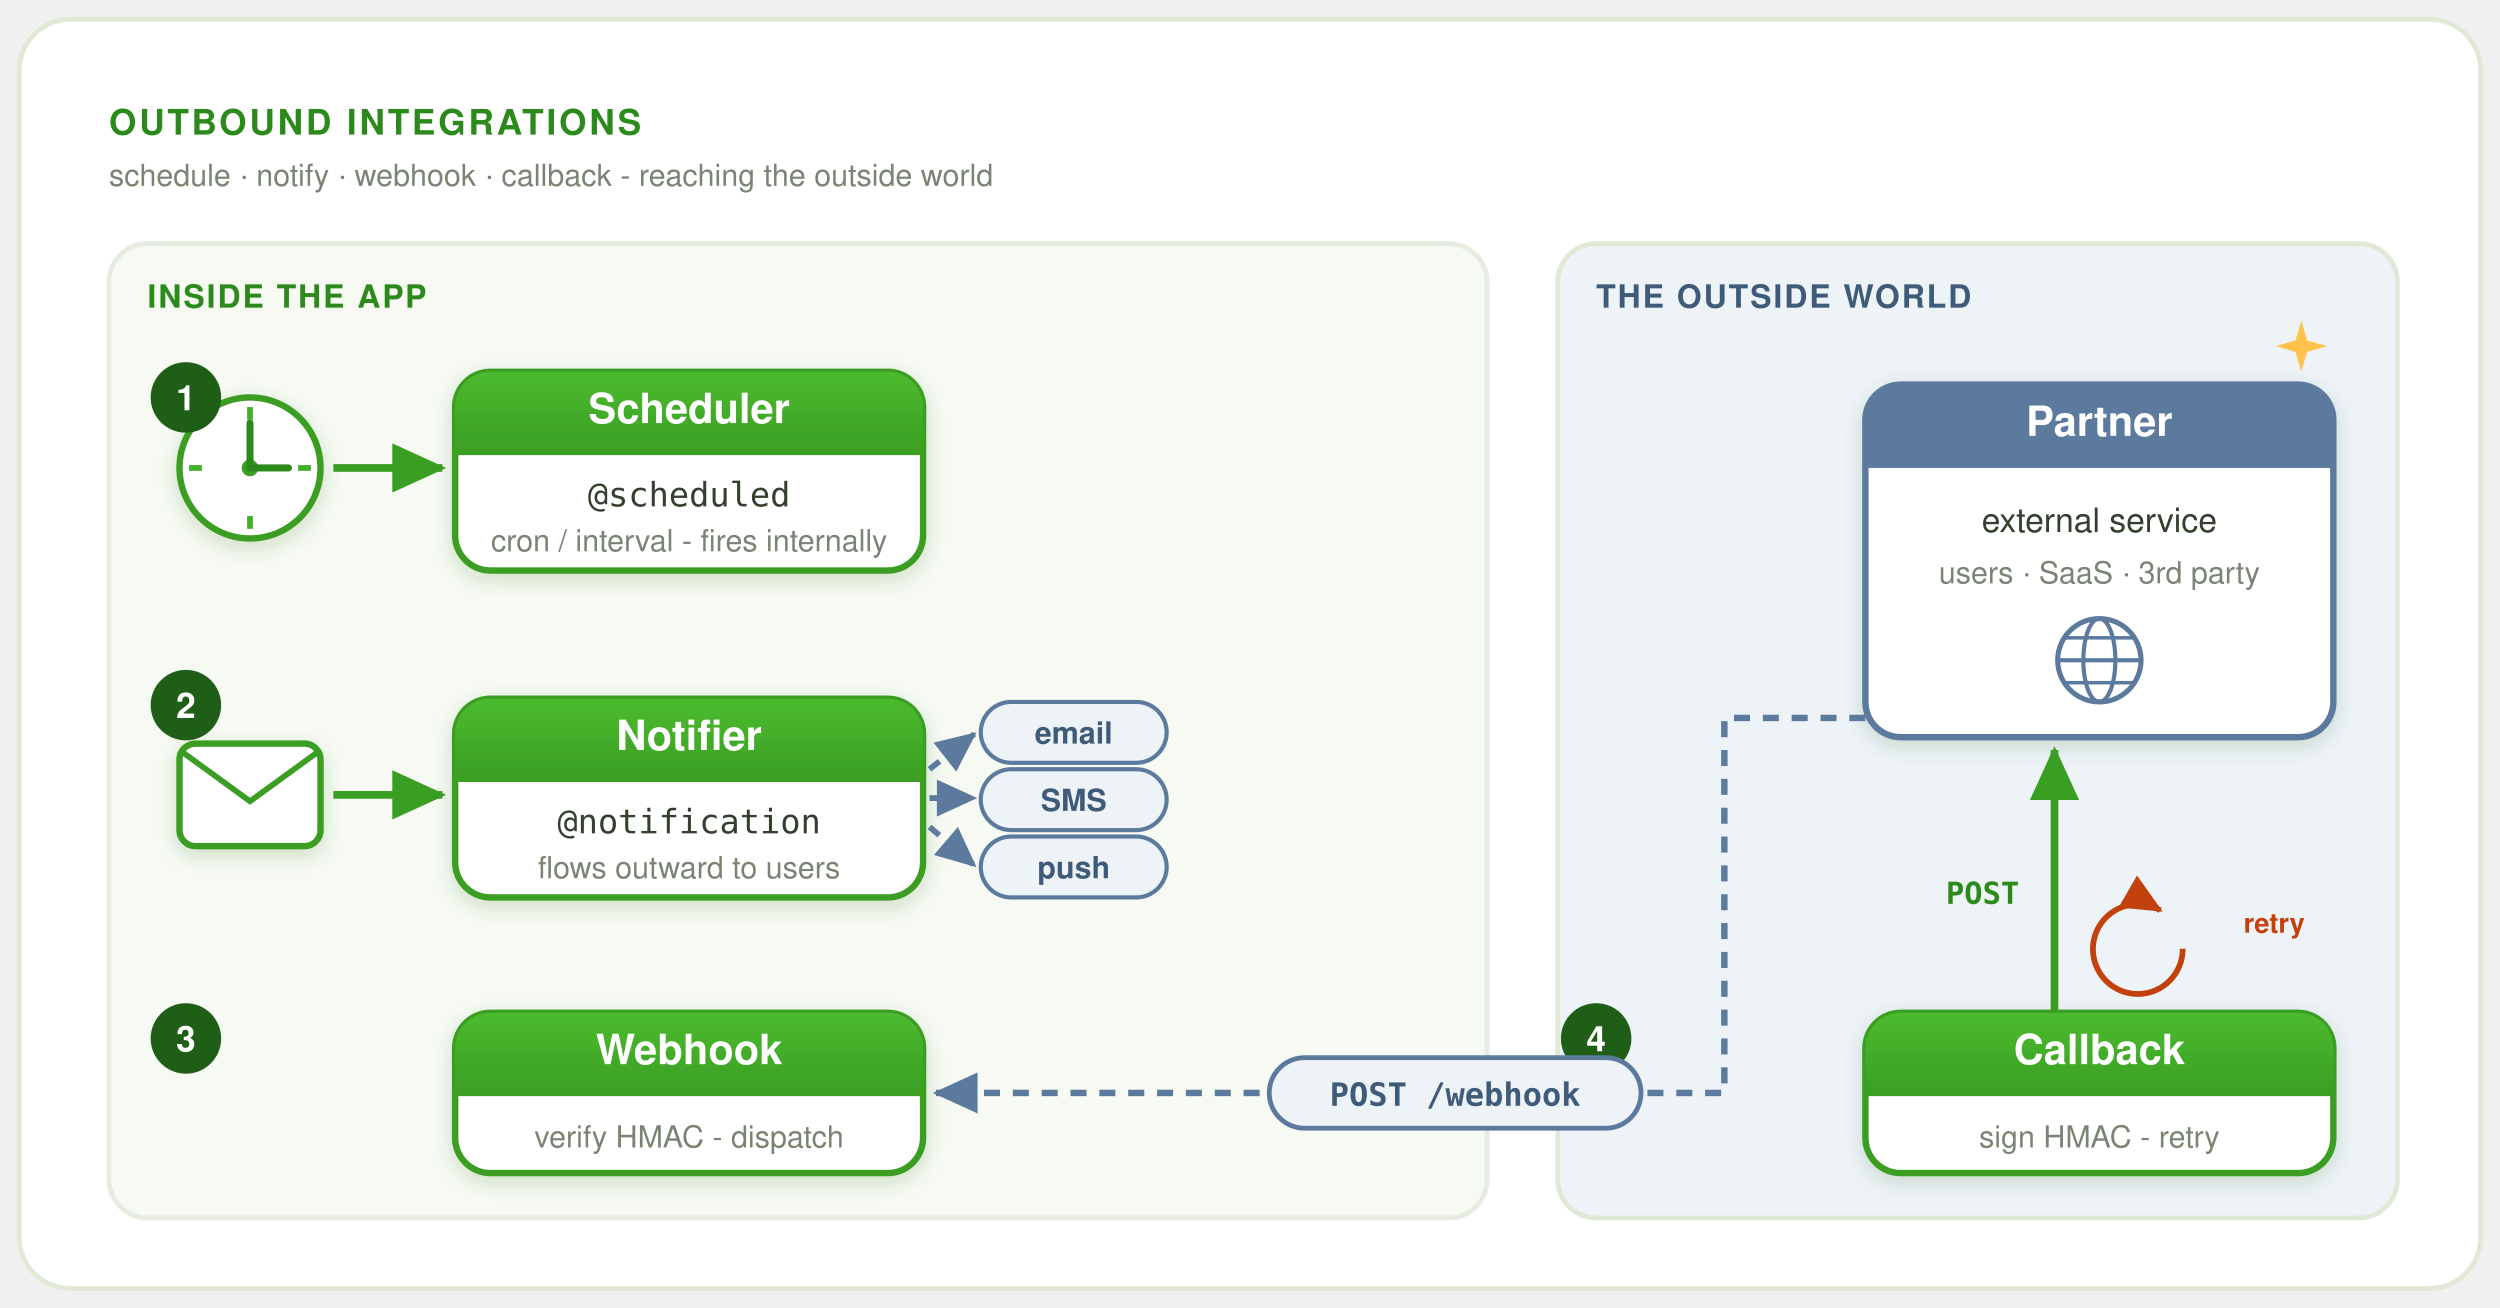
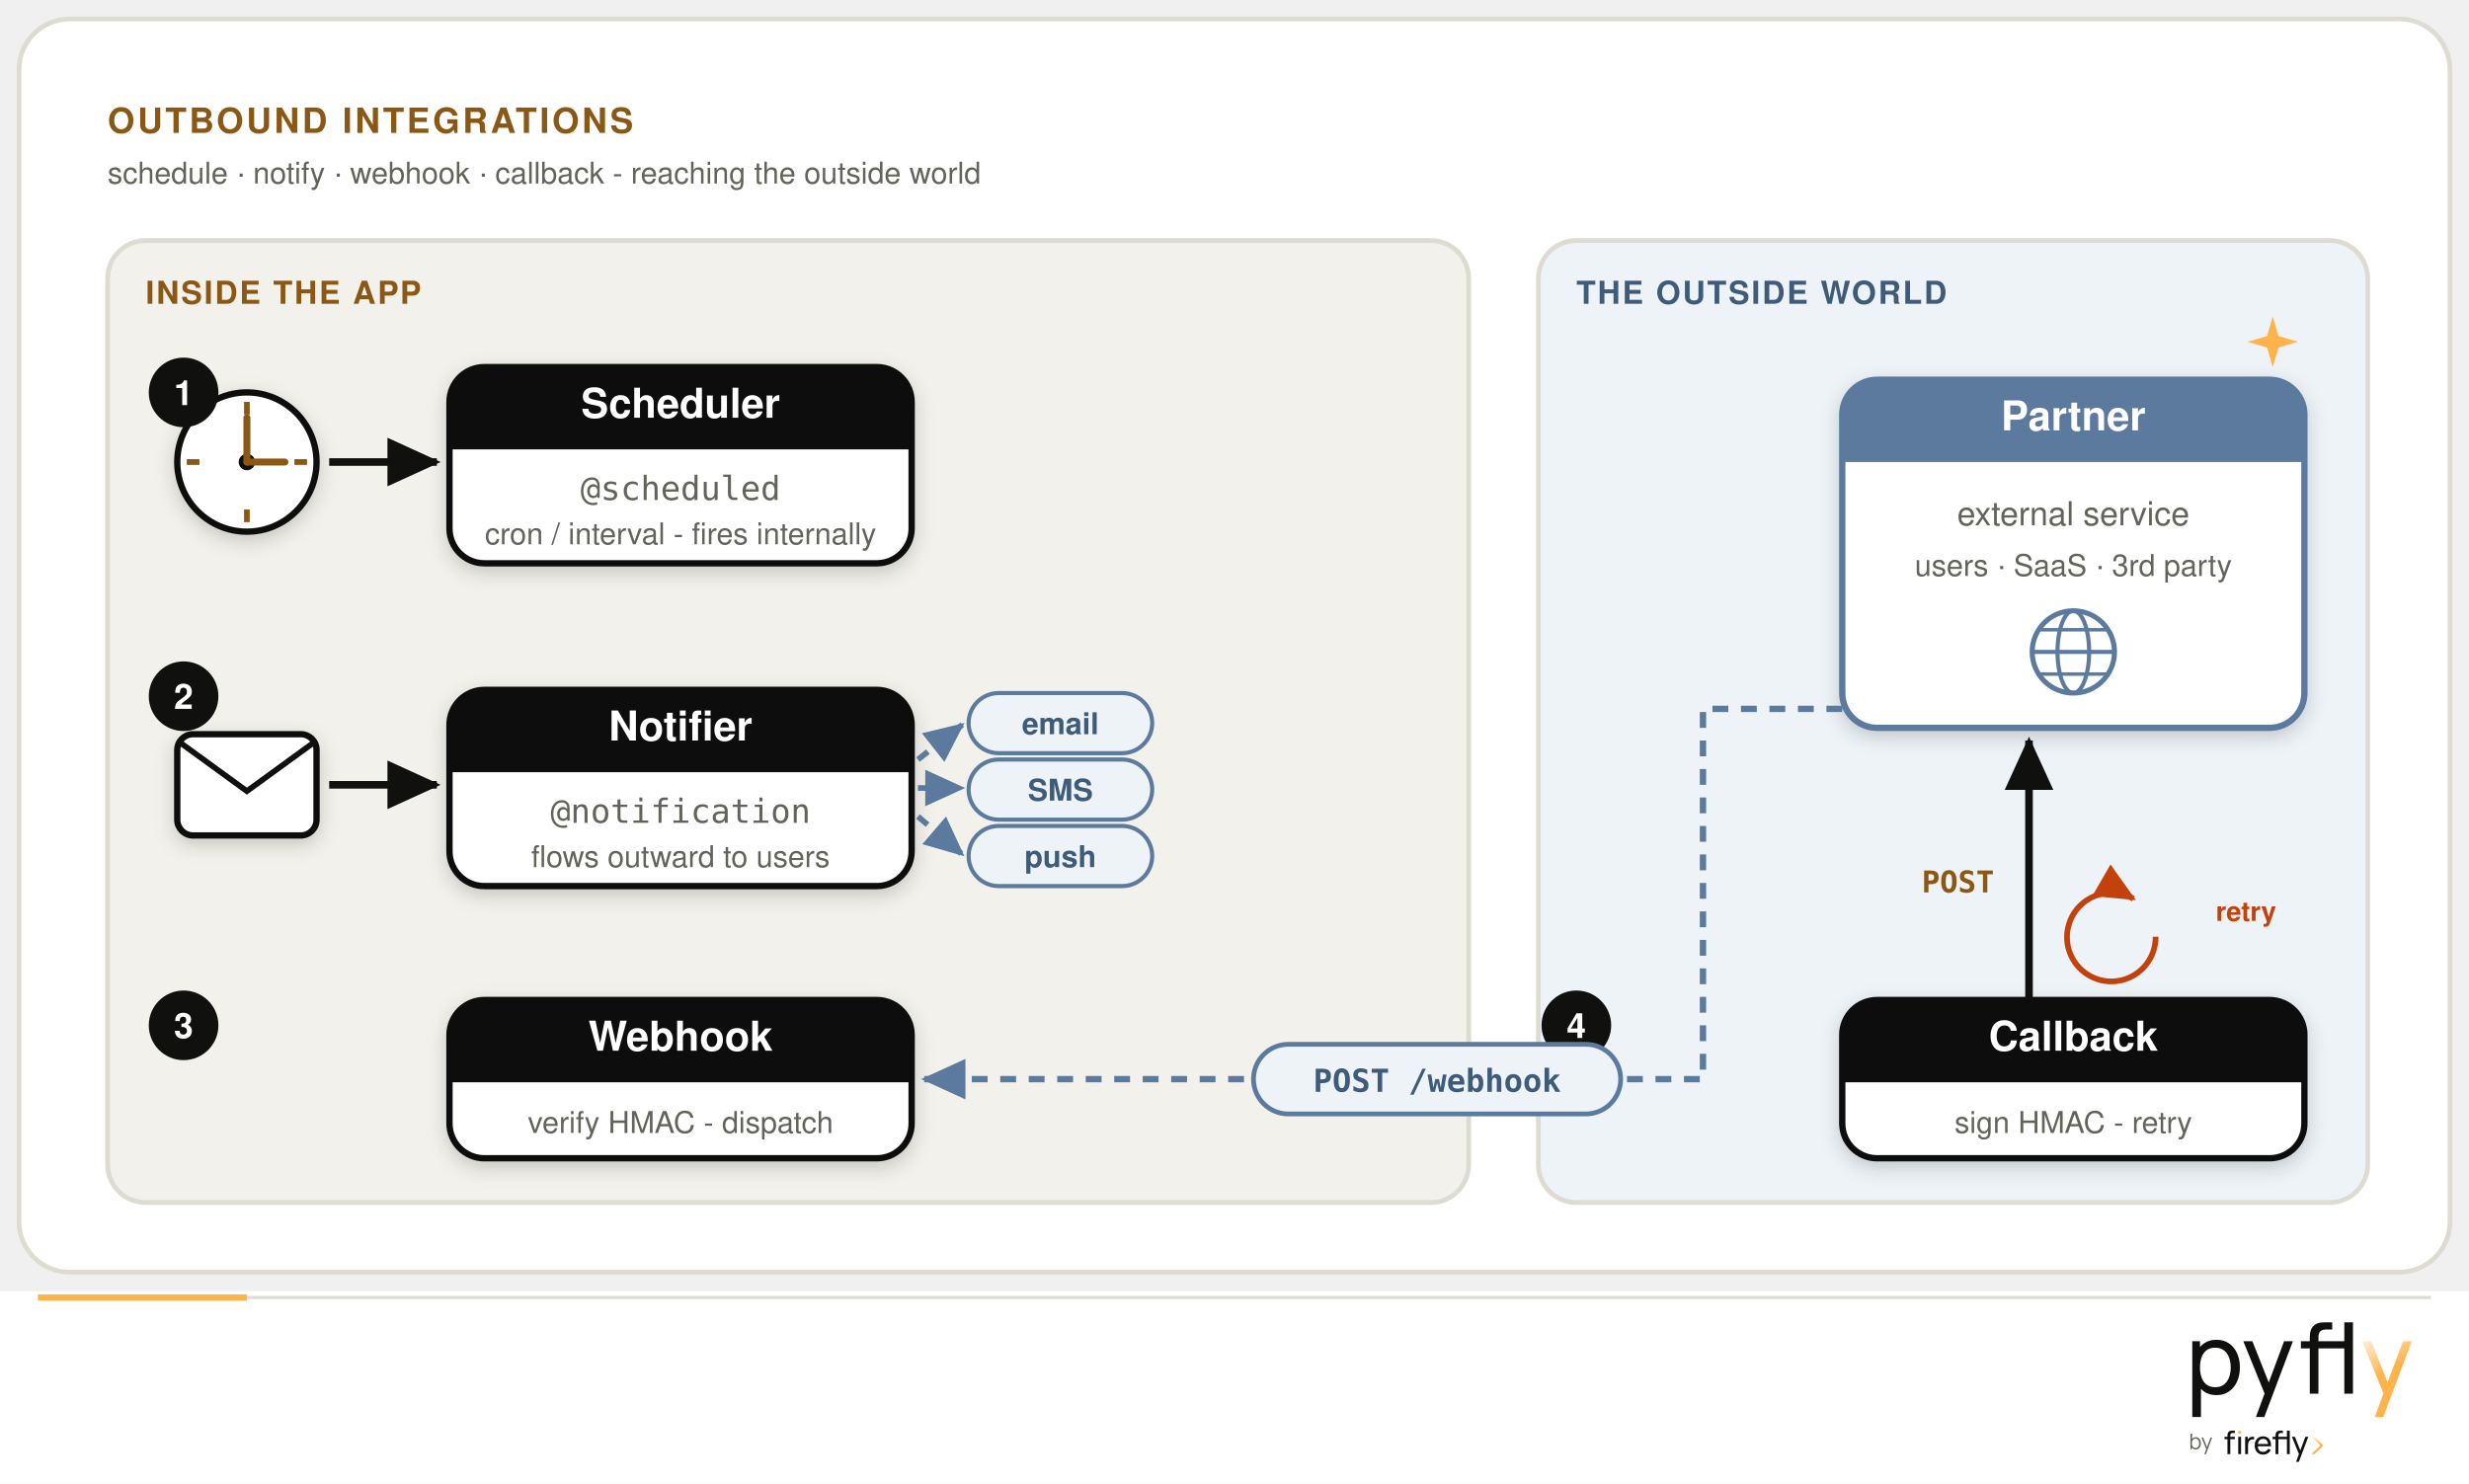
- <svg xmlns="http://www.w3.org/2000/svg" viewBox="0 0 780 408" role="img" aria-label="Outbound integrations: a Scheduler fires internal jobs on a clock; a Notifier sends email, SMS and push to users; an inbound Webhook arrives from a partner and is HMAC-verified; an outbound Callback signs and retries to the outside world" font-family="-apple-system,Segoe UI,Helvetica,Arial,sans-serif">
+ <svg xmlns="http://www.w3.org/2000/svg" viewBox="0 0 780 468.84" role="img" aria-label="Outbound integrations: a Scheduler fires internal jobs on a clock; a Notifier sends email, SMS and push to users; an inbound Webhook arrives from a partner and is HMAC-verified; an outbound Callback signs and retries to the outside world" font-family="-apple-system,Segoe UI,Helvetica,Arial,sans-serif" data-original-view-box="0 0 780 408">
  <defs>
    <linearGradient id="in-head" x1="0" y1="0" x2="0" y2="1">
-       <stop offset="0" stop-color="#4cbb2f" />
-       <stop offset="1" stop-color="#3a9e23" />
+       <stop offset="0" stop-color="#10110f" />
+       <stop offset="1" stop-color="#10110f" />
    </linearGradient>
    <marker id="in-fwd" markerWidth="9" markerHeight="9" refX="6.5" refY="3.2" orient="auto">
-       <path d="M0 0L7 3.2L0 6.4Z" fill="#3a9e23" />
+       <path d="M0 0L7 3.2L0 6.4Z" fill="#10110f" />
    </marker>
    <marker id="in-bwd" markerWidth="9" markerHeight="9" refX="6.5" refY="3.2" orient="auto">
      <path d="M0 0L7 3.2L0 6.4Z" fill="#5b7a9d" />
    </marker>
    <marker id="in-amb" markerWidth="9" markerHeight="9" refX="6.5" refY="3.2" orient="auto">
      <path d="M0 0L7 3.2L0 6.4Z" fill="#c2410c" />
    </marker>
    <filter id="in-sh" x="-20%" y="-20%" width="140%" height="160%">
-       <feDropShadow dx="0" dy="2" stdDeviation="3" flood-color="#1f5e16" flood-opacity="0.18" />
+       <feDropShadow dx="0" dy="2" stdDeviation="3" flood-color="#10110f" flood-opacity="0.18" />
    </filter>
  </defs>
-   <rect x="6" y="6" width="768" height="396" rx="16" fill="#ffffff" stroke="#e0e8d6" stroke-width="1.5" />
-   <text x="34" y="42" fill="#2c8a1c" font-size="11" font-weight="700" letter-spacing="0.08em">OUTBOUND INTEGRATIONS</text>
-   <text x="34" y="58" fill="#7a8472" font-size="9.5">schedule · notify · webhook · callback - reaching the outside world</text>
-   <rect x="34" y="76" width="430" height="304" rx="12" fill="#f6faf2" stroke="#e7ece1" stroke-width="1.5" />
-   <text x="46" y="96" fill="#2c8a1c" font-size="10" font-weight="700" letter-spacing="0.06em">INSIDE THE APP</text>
-   <rect x="486" y="76" width="262" height="304" rx="12" fill="#eef3f8" stroke="#e0e8d6" stroke-width="1.5" />
+   <rect x="6" y="6" width="768" height="396" rx="16" fill="#ffffff" stroke="#dedbd2" stroke-width="1.5" />
+   <text x="34" y="42" fill="#8a5714" font-size="11" font-weight="700" letter-spacing="0.08em">OUTBOUND INTEGRATIONS</text>
+   <text x="34" y="58" fill="#62645b" font-size="9.5">schedule · notify · webhook · callback - reaching the outside world</text>
+   <rect x="34" y="76" width="430" height="304" rx="12" fill="#f3f1eb" stroke="#dedbd2" stroke-width="1.5" />
+   <text x="46" y="96" fill="#8a5714" font-size="10" font-weight="700" letter-spacing="0.06em">INSIDE THE APP</text>
+   <rect x="486" y="76" width="262" height="304" rx="12" fill="#eef3f8" stroke="#dedbd2" stroke-width="1.5" />
  <text x="498" y="96" fill="#3f5b7a" font-size="10" font-weight="700" letter-spacing="0.06em">THE OUTSIDE WORLD</text>
  <g filter="url(#in-sh)">
-     <circle cx="78" cy="146" r="22" fill="#ffffff" stroke="#3a9e23" stroke-width="2" />
+     <circle cx="78" cy="146" r="22" fill="#ffffff" stroke="#10110f" stroke-width="2" />
  </g>
-   <circle cx="78" cy="146" r="2.6" fill="#3a9e23" />
-   <line x1="78" y1="146" x2="78" y2="132" stroke="#2c8a1c" stroke-width="2.2" stroke-linecap="round" />
-   <line x1="78" y1="146" x2="90" y2="146" stroke="#2c8a1c" stroke-width="2.2" stroke-linecap="round" />
-   <line x1="78" y1="127" x2="78" y2="131" stroke="#43b02a" stroke-width="1.8" />
-   <line x1="78" y1="161" x2="78" y2="165" stroke="#43b02a" stroke-width="1.8" />
-   <line x1="59" y1="146" x2="63" y2="146" stroke="#43b02a" stroke-width="1.8" />
-   <line x1="93" y1="146" x2="97" y2="146" stroke="#43b02a" stroke-width="1.8" />
-   <circle cx="58" cy="124" r="11" fill="#1f5e16" />
+   <circle cx="78" cy="146" r="2.6" fill="#10110f" />
+   <line x1="78" y1="146" x2="78" y2="132" stroke="#8a5714" stroke-width="2.2" stroke-linecap="round" />
+   <line x1="78" y1="146" x2="90" y2="146" stroke="#8a5714" stroke-width="2.2" stroke-linecap="round" />
+   <line x1="78" y1="127" x2="78" y2="131" stroke="#8a5714" stroke-width="1.8" />
+   <line x1="78" y1="161" x2="78" y2="165" stroke="#8a5714" stroke-width="1.8" />
+   <line x1="59" y1="146" x2="63" y2="146" stroke="#8a5714" stroke-width="1.8" />
+   <line x1="93" y1="146" x2="97" y2="146" stroke="#8a5714" stroke-width="1.8" />
+   <circle cx="58" cy="124" r="11" fill="#10110f" />
  <text x="58" y="128" text-anchor="middle" fill="#fff" font-size="11" font-weight="700">1</text>
-   <line x1="104" y1="146" x2="138" y2="146" stroke="#3a9e23" stroke-width="2.4" marker-end="url(#in-fwd)" />
+   <line x1="104" y1="146" x2="138" y2="146" stroke="#10110f" stroke-width="2.4" marker-end="url(#in-fwd)" />
  <g filter="url(#in-sh)">
-     <rect x="142" y="116" width="146" height="62" rx="11" fill="#ffffff" stroke="#3a9e23" stroke-width="2" />
-     <path d="M142 127a11 11 0 0 1 11-11h124a11 11 0 0 1 11 11v15H142Z" fill="url(#in-head)" />
+     <rect x="142" y="116" width="146" height="62" rx="11" fill="#ffffff" stroke="#10110f" stroke-width="2" />
+     <path d="M142 127a11 11 0 0 1 11-11h124a11 11 0 0 1 11 11v15H142Z" fill="#10110f" />
    <text x="215" y="132" text-anchor="middle" fill="#ffffff" font-size="13" font-weight="700">Scheduler</text>
  </g>
-   <text x="215" y="158" text-anchor="middle" fill="#33402e" font-size="10.5" font-family="ui-monospace,Menlo,monospace">@scheduled</text>
-   <text x="215" y="172" text-anchor="middle" fill="#7a8472" font-size="9.5">cron / interval - fires internally</text>
+   <text x="215" y="158" text-anchor="middle" fill="#62645b" font-size="10.5" font-family="ui-monospace,Menlo,monospace">@scheduled</text>
+   <text x="215" y="172" text-anchor="middle" fill="#62645b" font-size="9.5">cron / interval - fires internally</text>
  <g filter="url(#in-sh)">
-     <rect x="56" y="232" width="44" height="32" rx="5" fill="#ffffff" stroke="#3a9e23" stroke-width="2" />
+     <rect x="56" y="232" width="44" height="32" rx="5" fill="#ffffff" stroke="#10110f" stroke-width="2" />
  </g>
-   <polyline points="56,234 78,250 100,234" fill="none" stroke="#3a9e23" stroke-width="1.8" />
-   <circle cx="58" cy="220" r="11" fill="#1f5e16" />
+   <polyline points="56,234 78,250 100,234" fill="none" stroke="#10110f" stroke-width="1.8" />
+   <circle cx="58" cy="220" r="11" fill="#10110f" />
  <text x="58" y="224" text-anchor="middle" fill="#fff" font-size="11" font-weight="700">2</text>
-   <line x1="104" y1="248" x2="138" y2="248" stroke="#3a9e23" stroke-width="2.4" marker-end="url(#in-fwd)" />
+   <line x1="104" y1="248" x2="138" y2="248" stroke="#10110f" stroke-width="2.4" marker-end="url(#in-fwd)" />
  <g filter="url(#in-sh)">
-     <rect x="142" y="218" width="146" height="62" rx="11" fill="#ffffff" stroke="#3a9e23" stroke-width="2" />
-     <path d="M142 229a11 11 0 0 1 11-11h124a11 11 0 0 1 11 11v15H142Z" fill="url(#in-head)" />
+     <rect x="142" y="218" width="146" height="62" rx="11" fill="#ffffff" stroke="#10110f" stroke-width="2" />
+     <path d="M142 229a11 11 0 0 1 11-11h124a11 11 0 0 1 11 11v15H142Z" fill="#10110f" />
    <text x="215" y="234" text-anchor="middle" fill="#ffffff" font-size="13" font-weight="700">Notifier</text>
  </g>
-   <text x="215" y="260" text-anchor="middle" fill="#33402e" font-size="10.5" font-family="ui-monospace,Menlo,monospace">@notification</text>
-   <text x="215" y="274" text-anchor="middle" fill="#7a8472" font-size="9.5">flows outward to users</text>
+   <text x="215" y="260" text-anchor="middle" fill="#62645b" font-size="10.5" font-family="ui-monospace,Menlo,monospace">@notification</text>
+   <text x="215" y="274" text-anchor="middle" fill="#62645b" font-size="9.5">flows outward to users</text>
  <rect x="306" y="219" width="58" height="19" rx="9.5" fill="#eef3f8" stroke="#5b7a9d" stroke-width="1.3" />
  <text x="335" y="232" text-anchor="middle" fill="#3f5b7a" font-size="9.5" font-weight="600">email</text>
  <rect x="306" y="240" width="58" height="19" rx="9.5" fill="#eef3f8" stroke="#5b7a9d" stroke-width="1.3" />
  <text x="335" y="253" text-anchor="middle" fill="#3f5b7a" font-size="9.5" font-weight="600">SMS</text>
  <rect x="306" y="261" width="58" height="19" rx="9.5" fill="#eef3f8" stroke="#5b7a9d" stroke-width="1.3" />
  <text x="335" y="274" text-anchor="middle" fill="#3f5b7a" font-size="9.5" font-weight="600">push</text>
  <line x1="290" y1="240" x2="304" y2="229" stroke="#5b7a9d" stroke-width="1.8" stroke-dasharray="4,3" marker-end="url(#in-bwd)" />
  <line x1="290" y1="249" x2="304" y2="249" stroke="#5b7a9d" stroke-width="1.8" stroke-dasharray="4,3" marker-end="url(#in-bwd)" />
  <line x1="290" y1="258" x2="304" y2="270" stroke="#5b7a9d" stroke-width="1.8" stroke-dasharray="4,3" marker-end="url(#in-bwd)" />
-   <circle cx="58" cy="324" r="11" fill="#1f5e16" />
+   <circle cx="58" cy="324" r="11" fill="#10110f" />
  <text x="58" y="328" text-anchor="middle" fill="#fff" font-size="11" font-weight="700">3</text>
  <g filter="url(#in-sh)">
-     <rect x="142" y="316" width="146" height="50" rx="11" fill="#ffffff" stroke="#3a9e23" stroke-width="2" />
-     <path d="M142 327a11 11 0 0 1 11-11h124a11 11 0 0 1 11 11v15H142Z" fill="url(#in-head)" />
+     <rect x="142" y="316" width="146" height="50" rx="11" fill="#ffffff" stroke="#10110f" stroke-width="2" />
+     <path d="M142 327a11 11 0 0 1 11-11h124a11 11 0 0 1 11 11v15H142Z" fill="#10110f" />
    <text x="215" y="332" text-anchor="middle" fill="#ffffff" font-size="13" font-weight="700">Webhook</text>
  </g>
-   <text x="215" y="358" text-anchor="middle" fill="#7a8472" font-size="9.5">verify HMAC - dispatch</text>
-   <circle cx="498" cy="324" r="11" fill="#1f5e16" />
+   <text x="215" y="358" text-anchor="middle" fill="#62645b" font-size="9.5">verify HMAC - dispatch</text>
+   <circle cx="498" cy="324" r="11" fill="#10110f" />
  <text x="498" y="328" text-anchor="middle" fill="#fff" font-size="11" font-weight="700">4</text>
  <g filter="url(#in-sh)">
-     <rect x="582" y="316" width="146" height="50" rx="11" fill="#ffffff" stroke="#3a9e23" stroke-width="2" />
-     <path d="M582 327a11 11 0 0 1 11-11h124a11 11 0 0 1 11 11v15H582Z" fill="url(#in-head)" />
+     <rect x="582" y="316" width="146" height="50" rx="11" fill="#ffffff" stroke="#10110f" stroke-width="2" />
+     <path d="M582 327a11 11 0 0 1 11-11h124a11 11 0 0 1 11 11v15H582Z" fill="#10110f" />
    <text x="655" y="332" text-anchor="middle" fill="#ffffff" font-size="13" font-weight="700">Callback</text>
  </g>
-   <text x="655" y="358" text-anchor="middle" fill="#7a8472" font-size="9.5">sign HMAC - retry</text>
+   <text x="655" y="358" text-anchor="middle" fill="#62645b" font-size="9.5">sign HMAC - retry</text>
  <g filter="url(#in-sh)">
    <rect x="582" y="120" width="146" height="110" rx="11" fill="#ffffff" stroke="#5b7a9d" stroke-width="2" />
    <path d="M582 131a11 11 0 0 1 11-11h124a11 11 0 0 1 11 11v15H582Z" fill="#5b7a9d" />
    <text x="655" y="136" text-anchor="middle" fill="#ffffff" font-size="13" font-weight="700">Partner</text>
  </g>
-   <text x="655" y="166" text-anchor="middle" fill="#33402e" font-size="10.5">external service</text>
-   <text x="655" y="182" text-anchor="middle" fill="#7a8472" font-size="9.5">users · SaaS · 3rd party</text>
+   <text x="655" y="166" text-anchor="middle" fill="#62645b" font-size="10.5">external service</text>
+   <text x="655" y="182" text-anchor="middle" fill="#62645b" font-size="9.5">users · SaaS · 3rd party</text>
  <circle cx="655" cy="206" r="13" fill="none" stroke="#5b7a9d" stroke-width="1.6" />
  <ellipse cx="655" cy="206" rx="5" ry="13" fill="none" stroke="#5b7a9d" stroke-width="1.3" />
  <line x1="642" y1="206" x2="668" y2="206" stroke="#5b7a9d" stroke-width="1.3" />
  <line x1="644" y1="199" x2="666" y2="199" stroke="#5b7a9d" stroke-width="1.1" />
  <line x1="644" y1="213" x2="666" y2="213" stroke="#5b7a9d" stroke-width="1.1" />
  <g transform="translate(718,108)">
-     <path d="M0,-8 L1.8,-1.8 L8,0 L1.8,1.8 L0,8 L-1.8,1.8 L-8,0 L-1.8,-1.8 Z" fill="#ffc24b" />
+     <path d="M0,-8 L1.8,-1.8 L8,0 L1.8,1.8 L0,8 L-1.8,1.8 L-8,0 L-1.8,-1.8 Z" fill="#ffb34a" />
  </g>
  <path d="M582 224 L538 224 L538 341 L292 341" fill="none" stroke="#5b7a9d" stroke-width="2" stroke-dasharray="5,4" marker-end="url(#in-bwd)" />
  <rect x="396" y="330" width="116" height="22" rx="11" fill="#eef3f8" stroke="#5b7a9d" stroke-width="1.5" />
  <text x="454" y="345" text-anchor="middle" fill="#3f5b7a" font-size="10" font-weight="600" font-family="ui-monospace,Menlo,monospace">POST /webhook</text>
-   <path d="M641 316 L641 234" fill="none" stroke="#3a9e23" stroke-width="2.4" marker-end="url(#in-fwd)" />
-   <text x="630" y="282" text-anchor="end" fill="#2c8a1c" font-size="9.5" font-weight="600" font-family="ui-monospace,Menlo,monospace">POST</text>
+   <path d="M641 316 L641 234" fill="none" stroke="#10110f" stroke-width="2.4" marker-end="url(#in-fwd)" />
+   <text x="630" y="282" text-anchor="end" fill="#8a5714" font-size="9.5" font-weight="600" font-family="ui-monospace,Menlo,monospace">POST</text>
  <path d="M681 296 a14 14 0 1 1 -7 -12" fill="none" stroke="#c2410c" stroke-width="1.8" marker-end="url(#in-amb)" />
  <text x="700" y="291" text-anchor="start" fill="#c2410c" font-size="8.5" font-weight="600">retry</text>
+   <g data-framework-brand="2026-10-08" aria-hidden="true">
+     <rect x="0" y="408" width="780" height="60.84" fill="#ffffff" />
+     <path d="M12 410H768" stroke="#dedbd2" stroke-width="1" />
+     <path d="M12 410H78" stroke="#ffb34a" stroke-width="2" />
+     <svg width="81.94" height="53.04" viewBox="0 0 373.88 242" x="686.06" y="411.9" aria-hidden="true">
+       <g fill="#10110f" transform="translate(20 130) scale(0.07 -0.07)">
+         <g transform="translate(0 0)">
+           <path d="M636 -30Q484 -30 380 46Q346 70 318 100L318 -480L139 -480L139 1080L298 1080L298 960Q334 1003 381 1036Q485 1110 637 1110Q787 1110 895.5 1035.5Q1004 961 1062 832Q1120 703 1120 541Q1120 379 1062 250Q1004 121 895.5 45.5Q787 -30 636 -30ZM614 133Q721 133 791 187Q861 241 896 333.5Q931 426 931 541Q931 655 896.5 747Q862 839 790.5 893Q719 947 609 947Q504 947 435 895.5Q366 844 332 752.5Q298 661 298 541Q298 423 331.5 330.5Q365 238 435 185.5Q505 133 614 133Z" />
+         </g>
+         <g transform="translate(1160 0)">
+           <path d="M290 -480L468 4L30 1080L217 1080L554 230L870 1080L1051 1080L463 -480Z" />
+         </g>
+         <g transform="translate(2316 0)">
+           <path d="M243 0L243 933L60 933L60 1080L243 1080L243 1139Q243 1181 247 1224.5Q251 1268 265 1309.5Q279 1351 311 1386Q348 1427 392 1444.5Q436 1462 481.5 1466Q527 1470 568 1470L705 1470L705 1322L578 1322Q499 1322 460 1283.5Q421 1245 421 1167L421 1080L954 1080L954 1470L1132 1470L1132 0L954 0L954 933L421 933L421 0Z" />
+         </g>
+         <g transform="translate(3608 0)">
+           <g data-family-terminal="trail-y">
+             <defs>
+               <linearGradient id="brand-acad959155-logo-family-pyfly-20-130-140" gradientUnits="userSpaceOnUse" x1="30" y1="1080" x2="554" y2="230">
+                 <stop offset="0" stop-color="#ffb34a" stop-opacity="0.2" />
+                 <stop offset="0.8" stop-color="#ffb34a" stop-opacity="1" />
+               </linearGradient>
+             </defs>
+             <path d="M290 -480L468 4L30 1080L217 1080L554 230L870 1080L1051 1080L463 -480Z" fill="url(#brand-acad959155-logo-family-pyfly-20-130-140)" />
+           </g>
+         </g>
+       </g>
+       <g fill="#62645b" transform="translate(25 210) scale(0.0155 -0.0155)">
+         <path d="M625 -30Q476 -30 373 46Q314 89 271 150L271 0L139 0L139 1440L287 1440L287 953Q325 1001 375 1036Q479 1110 631 1110Q779 1110 885 1035Q991 960 1047.5 831Q1104 702 1104 541Q1104 379 1047 250Q990 121 883 45.5Q776 -30 625 -30ZM610 107Q723 107 798 164Q873 221 910.5 319.5Q948 418 948 541Q948 663 911 761Q874 859 798.5 916Q723 973 607 973Q494 973 419.5 918Q345 863 308 765.5Q271 668 271 541Q271 416 308 317.5Q345 219 420 163Q495 107 610 107Z" transform="translate(0 0)" />
+         <path d="M294 -480L472 3L33 1080L189 1080L544 192L871 1080L1021 1080L441 -480Z" transform="translate(1131 0)" />
+       </g>
+       <svg x="76" y="183" width="143" height="45.48" viewBox="5 -148 619.4 197">
+         <defs>
+           <linearGradient id="brand-acad959155-logo-firefly-trail" gradientUnits="userSpaceOnUse" x1="567.4" y1="-108" x2="623.4" y2="-54">
+             <stop offset="0" stop-color="#ffb34a" stop-opacity="0.2" />
+             <stop offset="0.8" stop-color="#ffb34a" stop-opacity="1" />
+           </linearGradient>
+         </defs>
+         <path d="M24.3 0L24.3 -93.3L6 -93.3L6 -108L24.3 -108L24.3 -113.9Q24.3 -118.1 24.7 -122.45Q25.1 -126.8 26.5 -130.95Q27.9 -135.1 31.1 -138.6Q34.8 -142.7 39.2 -144.45Q43.6 -146.2 48.15 -146.6Q52.7 -147 56.8 -147L70.5 -147L70.5 -132.2L57.8 -132.2Q49.9 -132.2 46 -128.35Q42.1 -124.5 42.1 -116.7L42.1 -108L70.5 -108L70.5 -93.3L42.1 -93.3L42.1 0ZM91.5 0L91.5 -108L109.3 -108L109.3 0ZM134.8 0L134.8 -108L150.7 -108L150.7 -90.8Q151.8 -92.7 153.1 -94.5Q156.1 -98.7 159.9 -101.4Q164.1 -104.8 169.4 -106.6Q174.7 -108.4 180.2 -108.75Q185.7 -109.1 190.5 -108L190.5 -91.3Q184.9 -92.8 178.2 -92.1Q171.5 -91.4 165.8 -87.2Q160.6 -83.5 157.75 -78.2Q154.9 -72.9 153.8 -66.75Q152.7 -60.6 152.7 -54.2L152.7 0ZM247.3 3Q231.4 3 219.55 -4.05Q207.7 -11.1 201.1 -23.75Q194.5 -36.4 194.5 -53.3Q194.5 -71 201 -83.95Q207.5 -96.9 219.15 -103.95Q230.8 -111 246.5 -111Q262.8 -111 274.25 -103.5Q285.7 -96 291.45 -82.1Q297.2 -68.2 296.4 -49L213.6 -49Q214.6 -33.5 222 -24.4Q230.6 -13.9 246.5 -13.9Q257.2 -13.9 265.1 -18.8Q273 -23.7 277.5 -32.9L294.6 -27Q288.3 -12.7 275.65 -4.85Q263 3 247.3 3ZM277.9 -63.3Q276.5 -77.4 270.3 -85.2Q262.5 -95 247.1 -95Q230.6 -95 222 -84.4Q215.5 -76.4 213.9 -63.3ZM324.4 0L324.4 -93.3L306.1 -93.3L306.1 -108L324.4 -108L324.4 -113.9Q324.4 -118.1 324.8 -122.45Q325.2 -126.8 326.6 -130.95Q328 -135.1 331.2 -138.6Q334.9 -142.7 339.3 -144.45Q343.7 -146.2 348.25 -146.6Q352.8 -147 356.9 -147L370.6 -147L370.6 -132.2L357.9 -132.2Q350 -132.2 346.1 -128.35Q342.2 -124.5 342.2 -116.7L342.2 -108L395.5 -108L395.5 -147L413.3 -147L413.3 0L395.5 0L395.5 -93.3L342.2 -93.3L342.2 0ZM452.8 48L470.6 -0.4L426.8 -108L445.5 -108L479.2 -23L510.8 -108L528.9 -108L470.1 48Z" fill="#10110f" />
+         <circle cx="100.4" cy="-136.3" r="9.97" fill="#ffb34a" />
+         <path d="M567.4 -108L623.4 -54L603.4 -54L547.4 -108Z" fill="url(#brand-acad959155-logo-firefly-trail)" />
+         <path d="M623.4 -54L567.4 0L547.4 0L603.4 -54Z" fill="#ffb34a" />
+       </svg>
+     </svg>
+   </g>
</svg>
